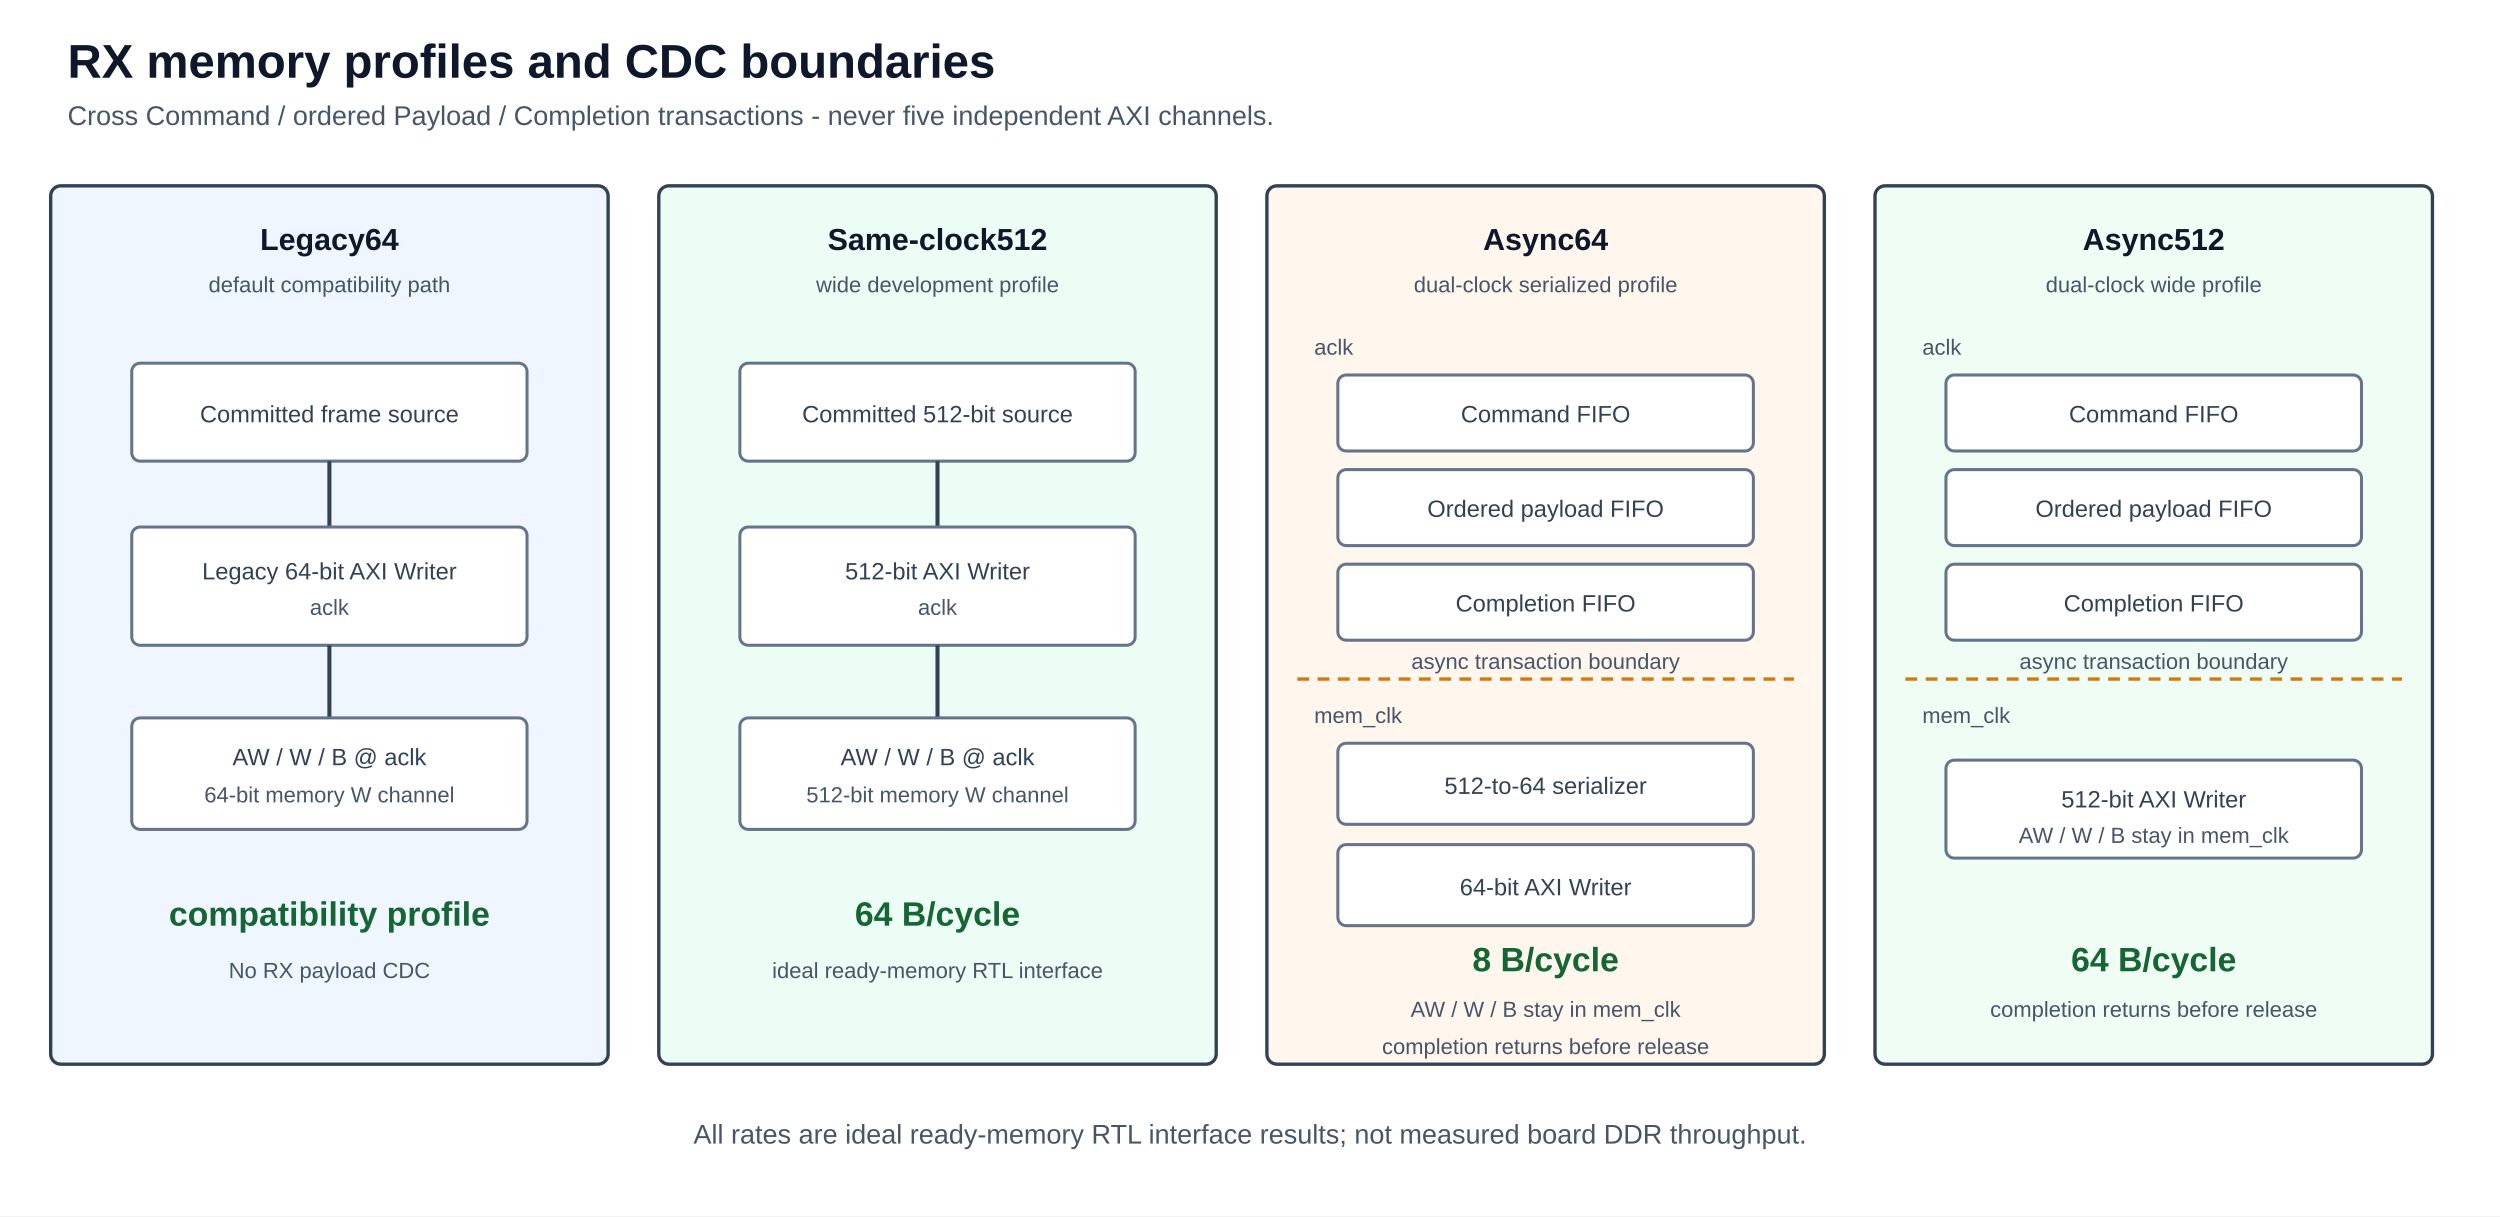
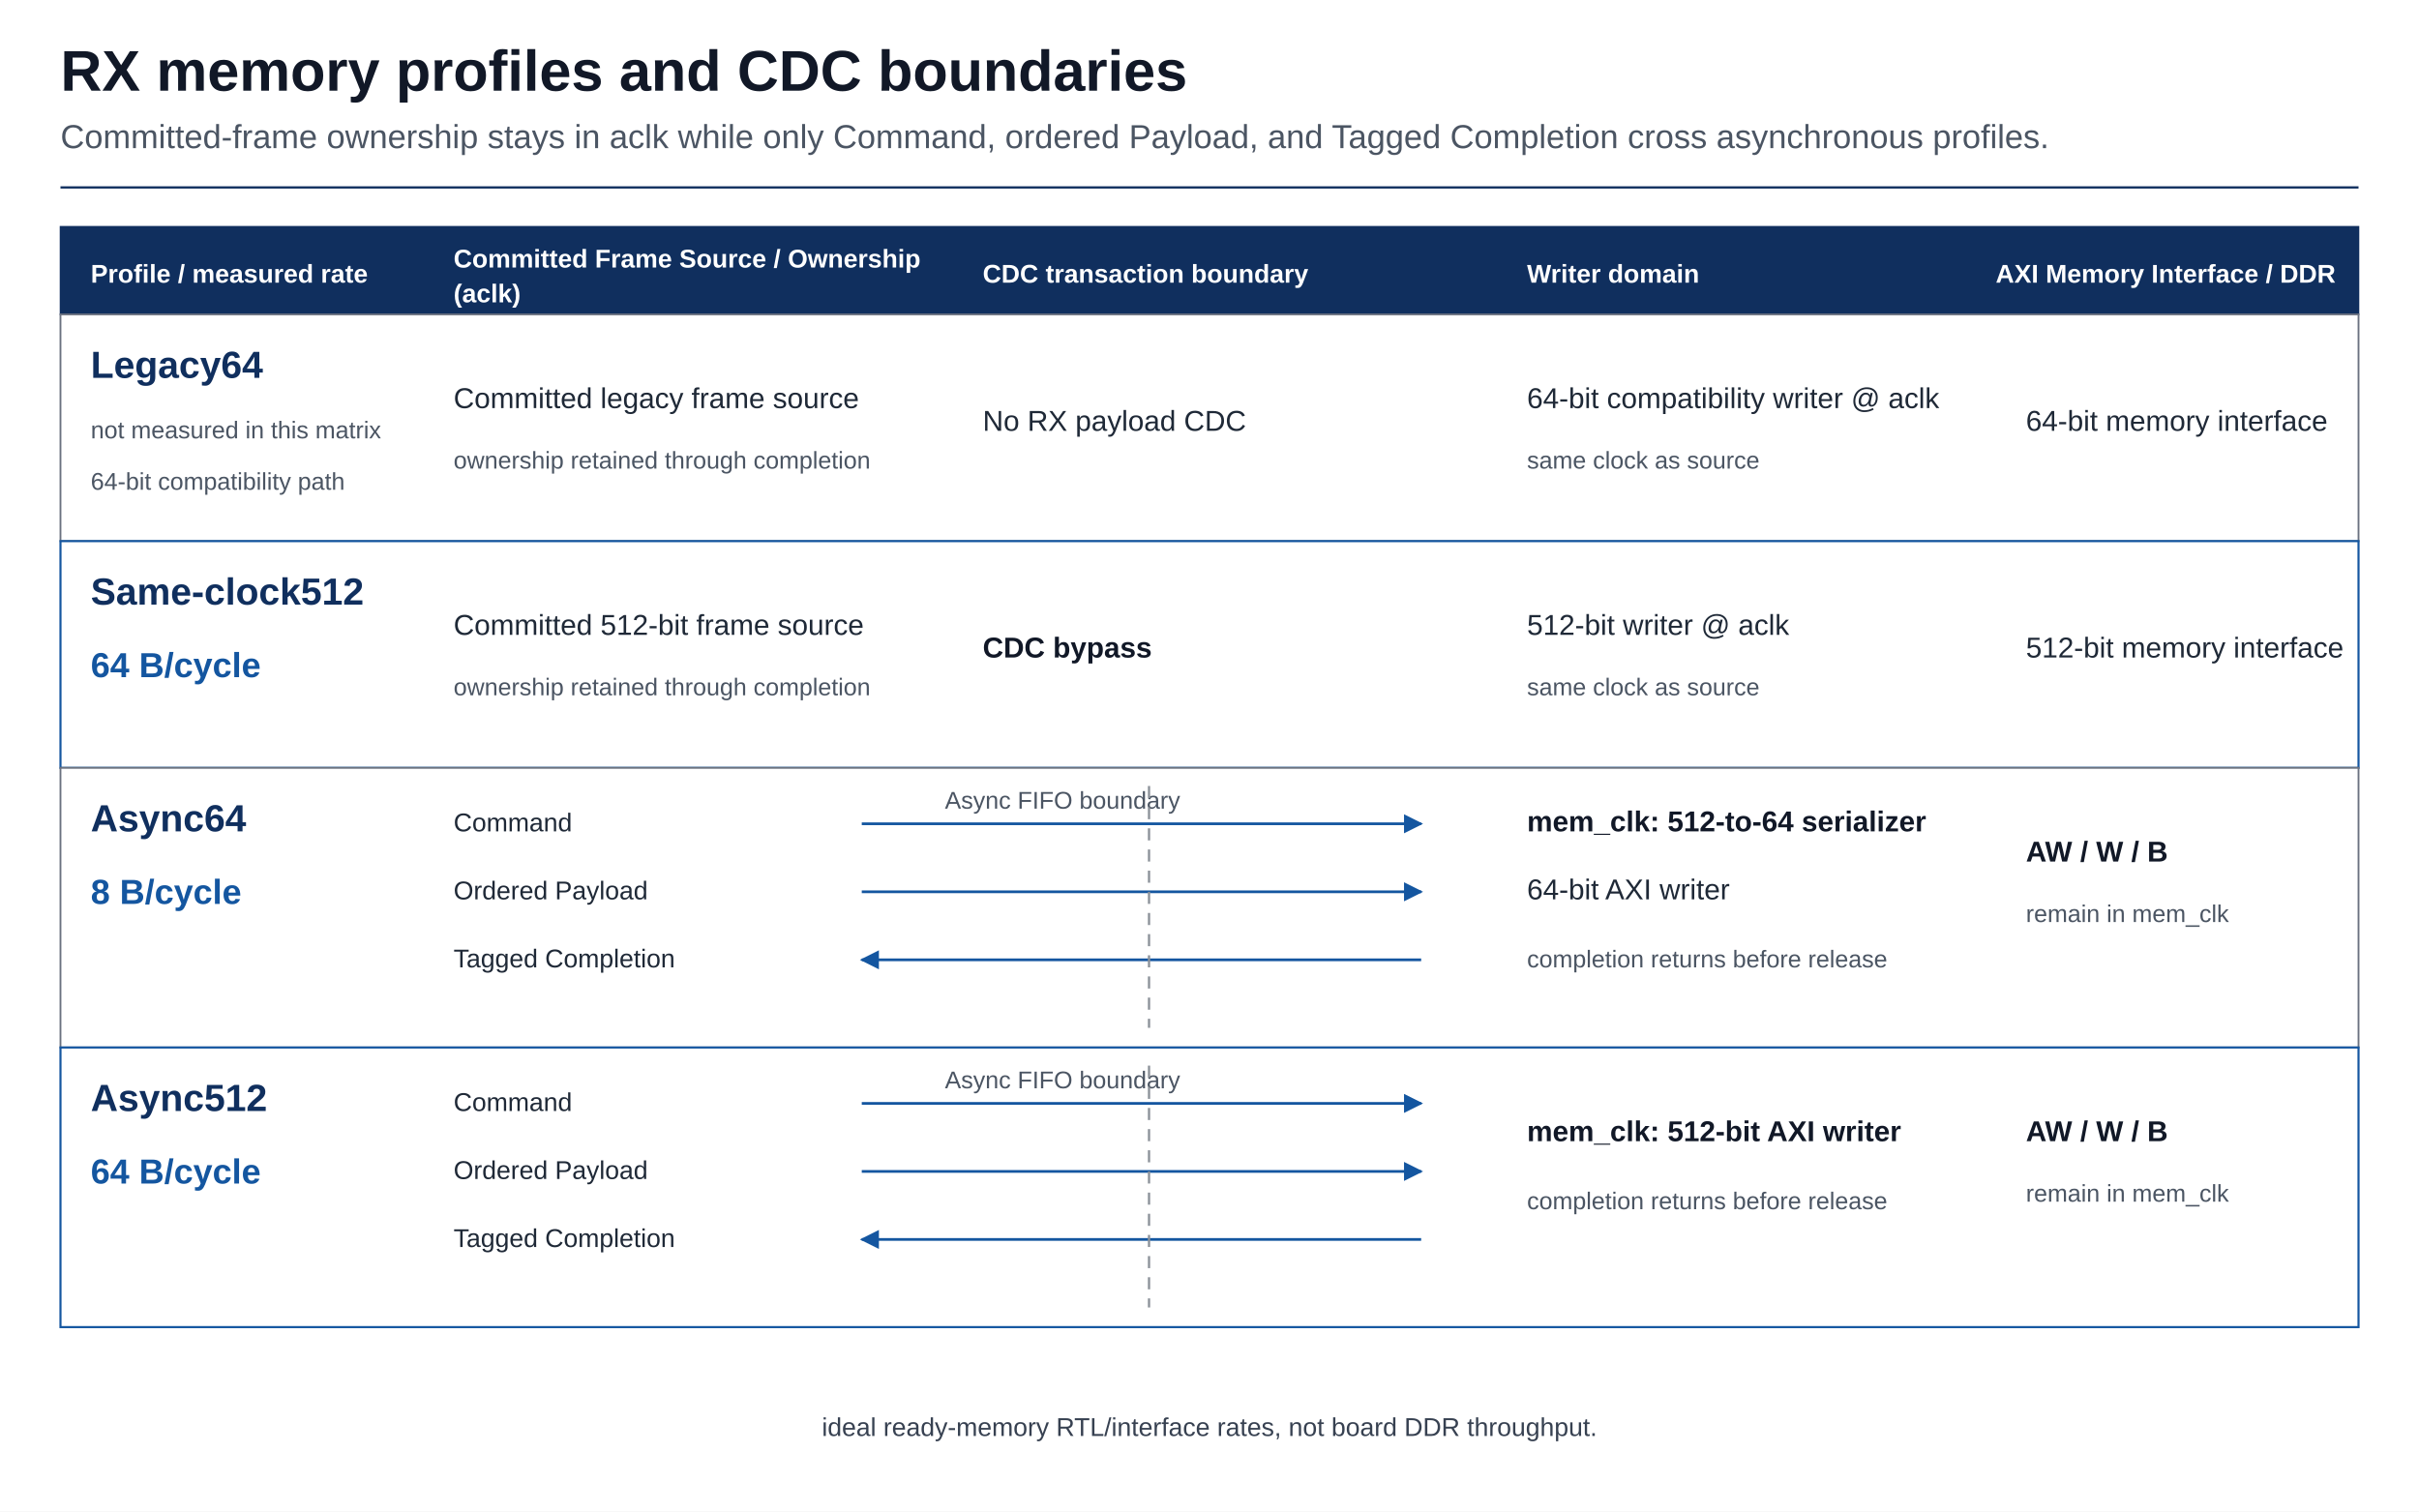
- <svg xmlns="http://www.w3.org/2000/svg" width="1480" height="720" viewBox="0 0 1480 720" role="img" aria-labelledby="title desc">
-   <style>.title{font:700 28px Arial,sans-serif;fill:#0f172a}.sub{font:400 16px Arial,sans-serif;fill:#475569}.head{font:700 18px Arial,sans-serif;fill:#0f172a}.body{font:400 14px Arial,sans-serif;fill:#334155}.tiny{font:400 13px Arial,sans-serif;fill:#475569}.metric{font:700 20px Arial,sans-serif;fill:#166534}.panel{stroke:#334155;stroke-width:2;rx:6}.box{stroke:#64748b;stroke-width:1.8;rx:5}.arrow{stroke:#334155;stroke-width:2.4;fill:none}.cdc{stroke:#d97706;stroke-width:2;stroke-dasharray:7 5;fill:none}</style>
-   <rect width="1480" height="720" fill="#ffffff" />
-   <text x="40" y="46" class="title">RX memory profiles and CDC boundaries</text>
-   <text x="40" y="74" class="sub">Cross Command / ordered Payload / Completion transactions - never five independent AXI channels.</text>
-   <g transform="translate(30 110)">
-     <rect width="330" height="520" fill="#eff6ff" class="panel" />
-     <text x="165" y="38" text-anchor="middle" class="head">Legacy64</text>
-     <text x="165" y="63" text-anchor="middle" class="tiny">default compatibility path</text>
-     <rect x="48" y="105" width="234" height="58" fill="#fff" class="box" />
-     <text x="165" y="140" text-anchor="middle" class="body">Committed frame source</text>
-     <path d="M165 163 V202" class="arrow" />
-     <rect x="48" y="202" width="234" height="70" fill="#fff" class="box" />
-     <text x="165" y="233" text-anchor="middle" class="body">Legacy 64-bit AXI Writer</text>
-     <text x="165" y="254" text-anchor="middle" class="tiny">aclk</text>
-     <path d="M165 272 V315" class="arrow" />
-     <rect x="48" y="315" width="234" height="66" fill="#fff" class="box" />
-     <text x="165" y="343" text-anchor="middle" class="body">AW / W / B @ aclk</text>
-     <text x="165" y="365" text-anchor="middle" class="tiny">64-bit memory W channel</text>
-     <text x="165" y="438" text-anchor="middle" class="metric">compatibility profile</text>
-     <text x="165" y="469" text-anchor="middle" class="tiny">No RX payload CDC</text>
+ <svg xmlns="http://www.w3.org/2000/svg" width="1600" height="1000" viewBox="0 0 1600 1000" preserveAspectRatio="xMidYMid meet" role="img" aria-labelledby="title desc" data-theme-contract="mrtc-engineering-report">
+   <defs>
+     <marker id="arrow" viewBox="0 0 10 10" refX="9" refY="5" markerWidth="7" markerHeight="7" orient="auto">
+       <path d="M0 0 L10 5 L0 10 z" fill="#6b7280" />
+     </marker>
+     <marker id="arrow-blue" viewBox="0 0 10 10" refX="9" refY="5" markerWidth="7" markerHeight="7" orient="auto">
+       <path d="M0 0 L10 5 L0 10 z" fill="#1456a0" />
+     </marker>
+   </defs>
+   <style>.title{font:700 38px Arial,Helvetica,sans-serif;fill:#111827}
+     .subtitle{font:400 22px Arial,Helvetica,sans-serif;fill:#4b5563}
+     .panel-title{font:700 25px Arial,Helvetica,sans-serif;fill:#102f5e}
+     .section{font:700 22px Arial,Helvetica,sans-serif;fill:#111827}
+     .body{font:400 19px Arial,Helvetica,sans-serif;fill:#1f2937}
+     .body-bold{font:700 19px Arial,Helvetica,sans-serif;fill:#111827}
+     .metric{font:700 23px Arial,Helvetica,sans-serif;fill:#1456a0}
+     .small{font:400 16px Arial,Helvetica,sans-serif;fill:#4b5563}
+     .foot{font:400 17px Arial,Helvetica,sans-serif;fill:#374151}
+     .table-head{font:700 17px Arial,Helvetica,sans-serif;fill:#ffffff}
+     .table-header{font:700 16px Arial,Helvetica,sans-serif;fill:#111827}
+     .table{font:400 17px Arial,Helvetica,sans-serif;fill:#1f2937}
+     .table-strong{font:700 17px Arial,Helvetica,sans-serif;fill:#1456a0}
+     .rule{stroke:#102f5e;stroke-width:1.5}
+     .thin{stroke:#9ca3af;stroke-width:1}
+     .box{fill:#ffffff;stroke:#6b7280;stroke-width:1.2}
+     .box-blue{fill:#ffffff;stroke:#1456a0;stroke-width:1.4}
+     .panel-header{fill:#102f5e;stroke:#102f5e;stroke-width:1}
+     .flow{fill:none;stroke:#6b7280;stroke-width:1.5;marker-end:url(#arrow)}
+     .flow-blue{fill:none;stroke:#1456a0;stroke-width:1.8;marker-end:url(#arrow-blue)}
+     .flow-return{fill:none;stroke:#1456a0;stroke-width:1.8;marker-end:url(#arrow-blue)}
+     .boundary{fill:none;stroke:#8b9199;stroke-width:1.5;stroke-dasharray:8 6}
+     .orange{fill:#b45309}
+     .green{fill:#047857}</style>
+   <rect width="1600" height="1000" fill="#ffffff" />
+   <g data-layout-region="page-header">
+     <rect data-layout-box="true" x="30" y="18" width="1540" height="112" fill="none" stroke="none" />
+     <text x="40" y="60" class="title">RX memory profiles and CDC boundaries</text>
+     <text x="40" y="98" class="subtitle">Committed-frame ownership stays in aclk while only Command, ordered Payload, and Tagged Completion cross asynchronous profiles.</text>
+     <line x1="40" y1="124" x2="1560" y2="124" class="rule" />
  </g>
-   <g transform="translate(390 110)">
-     <rect width="330" height="520" fill="#ecfdf5" class="panel" />
-     <text x="165" y="38" text-anchor="middle" class="head">Same-clock512</text>
-     <text x="165" y="63" text-anchor="middle" class="tiny">wide development profile</text>
-     <rect x="48" y="105" width="234" height="58" fill="#fff" class="box" />
-     <text x="165" y="140" text-anchor="middle" class="body">Committed 512-bit source</text>
-     <path d="M165 163 V202" class="arrow" />
-     <rect x="48" y="202" width="234" height="70" fill="#fff" class="box" />
-     <text x="165" y="233" text-anchor="middle" class="body">512-bit AXI Writer</text>
-     <text x="165" y="254" text-anchor="middle" class="tiny">aclk</text>
-     <path d="M165 272 V315" class="arrow" />
-     <rect x="48" y="315" width="234" height="66" fill="#fff" class="box" />
-     <text x="165" y="343" text-anchor="middle" class="body">AW / W / B @ aclk</text>
-     <text x="165" y="365" text-anchor="middle" class="tiny">512-bit memory W channel</text>
-     <text x="165" y="438" text-anchor="middle" class="metric">64 B/cycle</text>
-     <text x="165" y="469" text-anchor="middle" class="tiny">ideal ready-memory RTL interface</text>
+   <g data-layout-region="memory-table-header">
+     <rect data-layout-box="true" x="40" y="150" width="1520" height="58" class="panel-header" />
+     <text x="60" y="187" class="table-head">Profile / measured rate</text>
+     <text x="300" y="177" class="table-head">Committed Frame Source / Ownership</text>
+     <text x="300" y="200" class="table-head">(aclk)</text>
+     <text x="650" y="187" class="table-head">CDC transaction boundary</text>
+     <text x="1010" y="187" class="table-head">Writer domain</text>
+     <text x="1320" y="187" class="table-head">AXI Memory Interface / DDR</text>
  </g>
-   <g transform="translate(750 110)">
-     <rect width="330" height="520" fill="#fff7ed" class="panel" />
-     <text x="165" y="38" text-anchor="middle" class="head">Async64</text>
-     <text x="165" y="63" text-anchor="middle" class="tiny">dual-clock serialized profile</text>
-     <text x="28" y="100" class="tiny">aclk</text>
-     <rect x="42" y="112" width="246" height="45" fill="#fff" class="box" />
-     <text x="165" y="140" text-anchor="middle" class="body">Command FIFO</text>
-     <rect x="42" y="168" width="246" height="45" fill="#fff" class="box" />
-     <text x="165" y="196" text-anchor="middle" class="body">Ordered payload FIFO</text>
-     <rect x="42" y="224" width="246" height="45" fill="#fff" class="box" />
-     <text x="165" y="252" text-anchor="middle" class="body">Completion FIFO</text>
-     <line x1="18" y1="292" x2="312" y2="292" class="cdc" />
-     <text x="165" y="286" text-anchor="middle" class="tiny">async transaction boundary</text>
-     <text x="28" y="318" class="tiny">mem_clk</text>
-     <rect x="42" y="330" width="246" height="48" fill="#fff" class="box" />
-     <text x="165" y="360" text-anchor="middle" class="body">512-to-64 serializer</text>
-     <rect x="42" y="390" width="246" height="48" fill="#fff" class="box" />
-     <text x="165" y="420" text-anchor="middle" class="body">64-bit AXI Writer</text>
-     <text x="165" y="465" text-anchor="middle" class="metric">8 B/cycle</text>
-     <text x="165" y="492" text-anchor="middle" class="tiny">AW / W / B stay in mem_clk</text>
-     <text x="165" y="514" text-anchor="middle" class="tiny">completion returns before release</text>
+   <g id="profile-legacy64" data-profile="legacy64" data-layout-region="memory-legacy64">
+     <rect data-layout-box="true" x="40" y="208" width="1520" height="150" class="box" />
+     <text x="60" y="250" class="panel-title">Legacy64</text>
+     <text x="60" y="290" class="small">not measured in this matrix</text>
+     <text x="60" y="324" class="small">64-bit compatibility path</text>
+     <text x="300" y="270" class="body">Committed legacy frame source</text>
+     <text x="300" y="310" class="small">ownership retained through completion</text>
+     <text x="650" y="285" class="body">No RX payload CDC</text>
+     <text x="1010" y="270" class="body">64-bit compatibility writer @ aclk</text>
+     <text x="1010" y="310" class="small">same clock as source</text>
+     <text x="1340" y="285" class="body">64-bit memory interface</text>
  </g>
-   <g transform="translate(1110 110)">
-     <rect width="330" height="520" fill="#f0fdf4" class="panel" />
-     <text x="165" y="38" text-anchor="middle" class="head">Async512</text>
-     <text x="165" y="63" text-anchor="middle" class="tiny">dual-clock wide profile</text>
-     <text x="28" y="100" class="tiny">aclk</text>
-     <rect x="42" y="112" width="246" height="45" fill="#fff" class="box" />
-     <text x="165" y="140" text-anchor="middle" class="body">Command FIFO</text>
-     <rect x="42" y="168" width="246" height="45" fill="#fff" class="box" />
-     <text x="165" y="196" text-anchor="middle" class="body">Ordered payload FIFO</text>
-     <rect x="42" y="224" width="246" height="45" fill="#fff" class="box" />
-     <text x="165" y="252" text-anchor="middle" class="body">Completion FIFO</text>
-     <line x1="18" y1="292" x2="312" y2="292" class="cdc" />
-     <text x="165" y="286" text-anchor="middle" class="tiny">async transaction boundary</text>
-     <text x="28" y="318" class="tiny">mem_clk</text>
-     <rect x="42" y="340" width="246" height="58" fill="#fff" class="box" />
-     <text x="165" y="368" text-anchor="middle" class="body">512-bit AXI Writer</text>
-     <text x="165" y="389" text-anchor="middle" class="tiny">AW / W / B stay in mem_clk</text>
-     <text x="165" y="465" text-anchor="middle" class="metric">64 B/cycle</text>
-     <text x="165" y="492" text-anchor="middle" class="tiny">completion returns before release</text>
+   <g id="profile-same-clock512" data-profile="same-clock512" data-cdc="bypass" data-layout-region="memory-same512">
+     <rect data-layout-box="true" x="40" y="358" width="1520" height="150" class="box-blue" />
+     <text x="60" y="400" class="panel-title">Same-clock512</text>
+     <text x="60" y="448" class="metric">64 B/cycle</text>
+     <text x="300" y="420" class="body">Committed 512-bit frame source</text>
+     <text x="300" y="460" class="small">ownership retained through completion</text>
+     <text x="650" y="435" class="body-bold">CDC bypass</text>
+     <text x="1010" y="420" class="body">512-bit writer @ aclk</text>
+     <text x="1010" y="460" class="small">same clock as source</text>
+     <text x="1340" y="435" class="body">512-bit memory interface</text>
  </g>
-   <text x="740" y="677" text-anchor="middle" class="sub">All rates are ideal ready-memory RTL interface results; not measured board DDR throughput.</text>
+   <g id="profile-async64" data-profile="async64" data-layout-region="memory-async64">
+     <rect data-layout-box="true" x="40" y="508" width="1520" height="185" class="box" />
+     <text x="60" y="550" class="panel-title">Async64</text>
+     <text x="60" y="598" class="metric">8 B/cycle</text>
+     <text x="300" y="550" class="table">Command</text>
+     <text x="300" y="595" class="table">Ordered Payload</text>
+     <text x="300" y="640" class="table">Tagged Completion</text>
+     <text x="625" y="535" class="small">Async FIFO boundary</text>
+     <path id="async64-command" data-transaction="command" data-direction="aclk-to-mem-clk" d="M570 545 H940" class="flow-blue" />
+     <path id="async64-payload" data-transaction="ordered-payload" data-direction="aclk-to-mem-clk" d="M570 590 H940" class="flow-blue" />
+     <path id="async64-completion" data-transaction="tagged-completion" data-direction="mem-clk-to-aclk" d="M940 635 H570" class="flow-return" />
+     <line x1="760" y1="520" x2="760" y2="680" class="boundary" />
+     <text x="1010" y="550" class="body-bold">mem_clk: 512-to-64 serializer</text>
+     <text x="1010" y="595" class="body">64-bit AXI writer</text>
+     <text x="1010" y="640" class="small">completion returns before release</text>
+     <text x="1340" y="570" class="body-bold">AW / W / B</text>
+     <text x="1340" y="610" class="small">remain in mem_clk</text>
+   </g>
+   <g id="profile-async512" data-profile="async512" data-layout-region="memory-async512">
+     <rect data-layout-box="true" x="40" y="693" width="1520" height="185" class="box-blue" />
+     <text x="60" y="735" class="panel-title">Async512</text>
+     <text x="60" y="783" class="metric">64 B/cycle</text>
+     <text x="300" y="735" class="table">Command</text>
+     <text x="300" y="780" class="table">Ordered Payload</text>
+     <text x="300" y="825" class="table">Tagged Completion</text>
+     <text x="625" y="720" class="small">Async FIFO boundary</text>
+     <path id="async512-command" data-transaction="command" data-direction="aclk-to-mem-clk" d="M570 730 H940" class="flow-blue" />
+     <path id="async512-payload" data-transaction="ordered-payload" data-direction="aclk-to-mem-clk" d="M570 775 H940" class="flow-blue" />
+     <path id="async512-completion" data-transaction="tagged-completion" data-direction="mem-clk-to-aclk" d="M940 820 H570" class="flow-return" />
+     <line x1="760" y1="705" x2="760" y2="865" class="boundary" />
+     <text x="1010" y="755" class="body-bold">mem_clk: 512-bit AXI writer</text>
+     <text x="1010" y="800" class="small">completion returns before release</text>
+     <text x="1340" y="755" class="body-bold">AW / W / B</text>
+     <text x="1340" y="795" class="small">remain in mem_clk</text>
+   </g>
+   <g data-layout-region="memory-footnote">
+     <rect data-layout-box="true" x="40" y="910" width="1520" height="65" fill="none" stroke="none" />
+     <text x="800" y="950" text-anchor="middle" class="foot">ideal ready-memory RTL/interface rates, not board DDR throughput.</text>
+   </g>
</svg>
